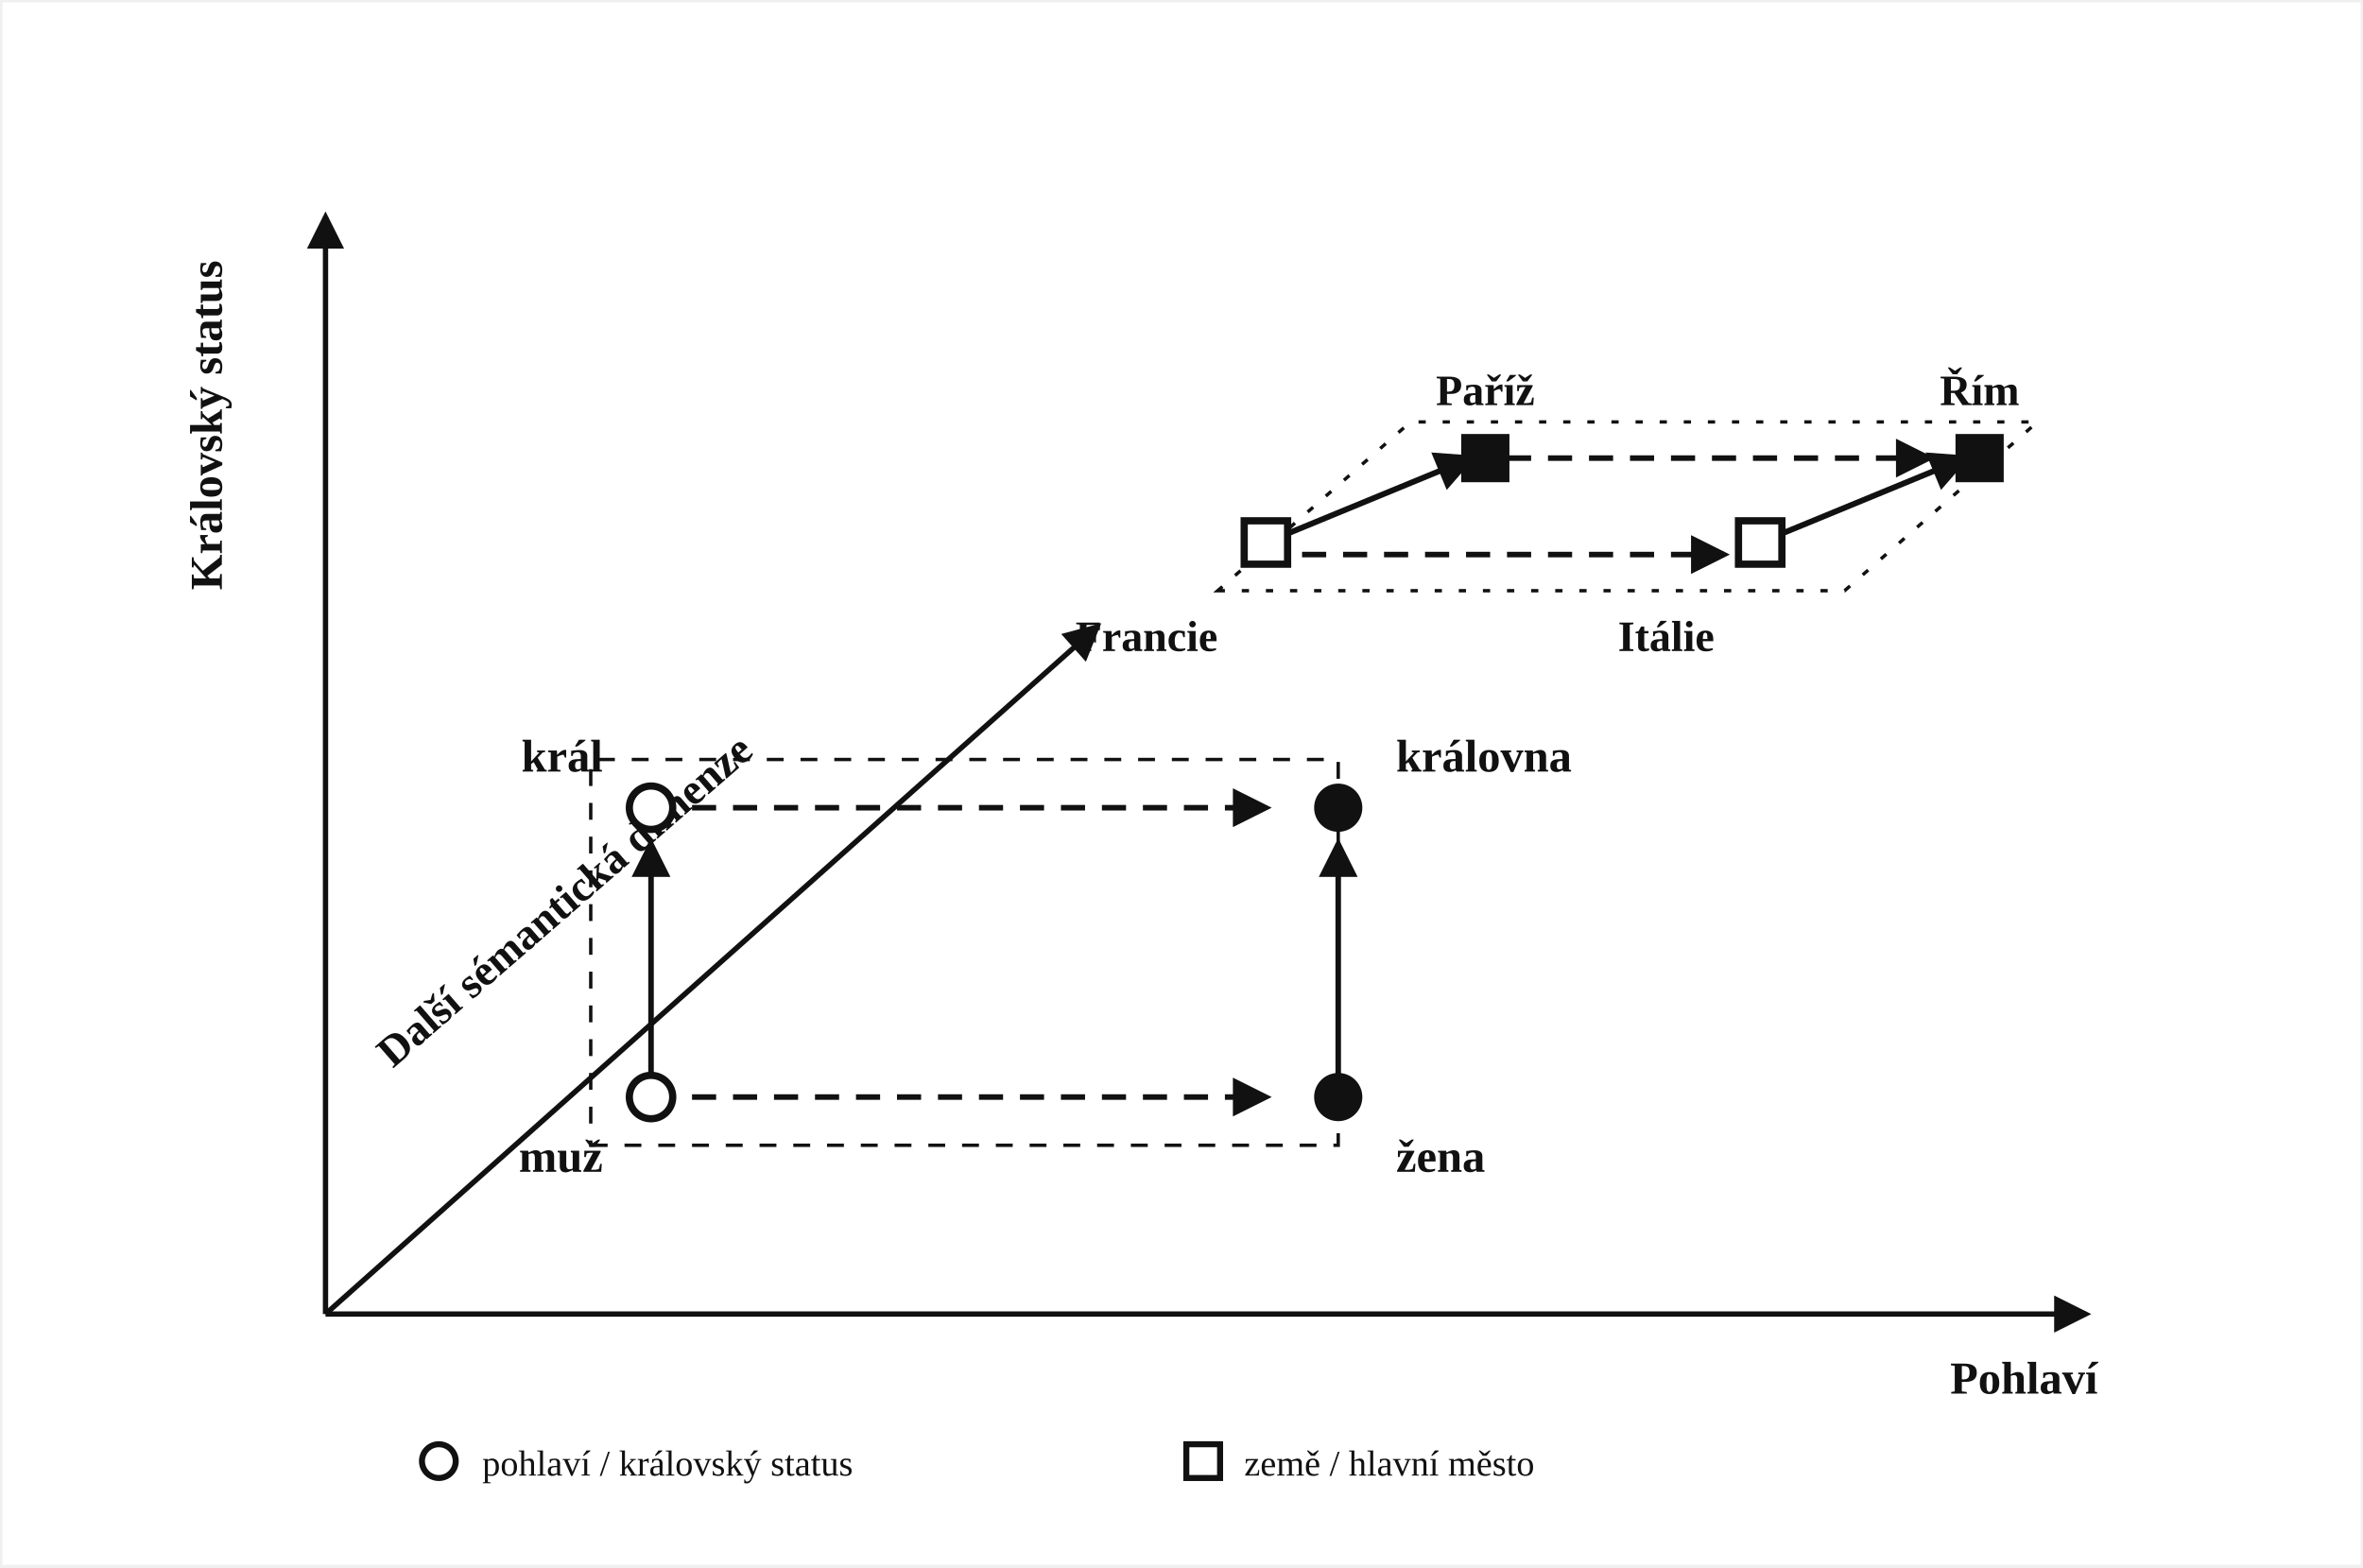
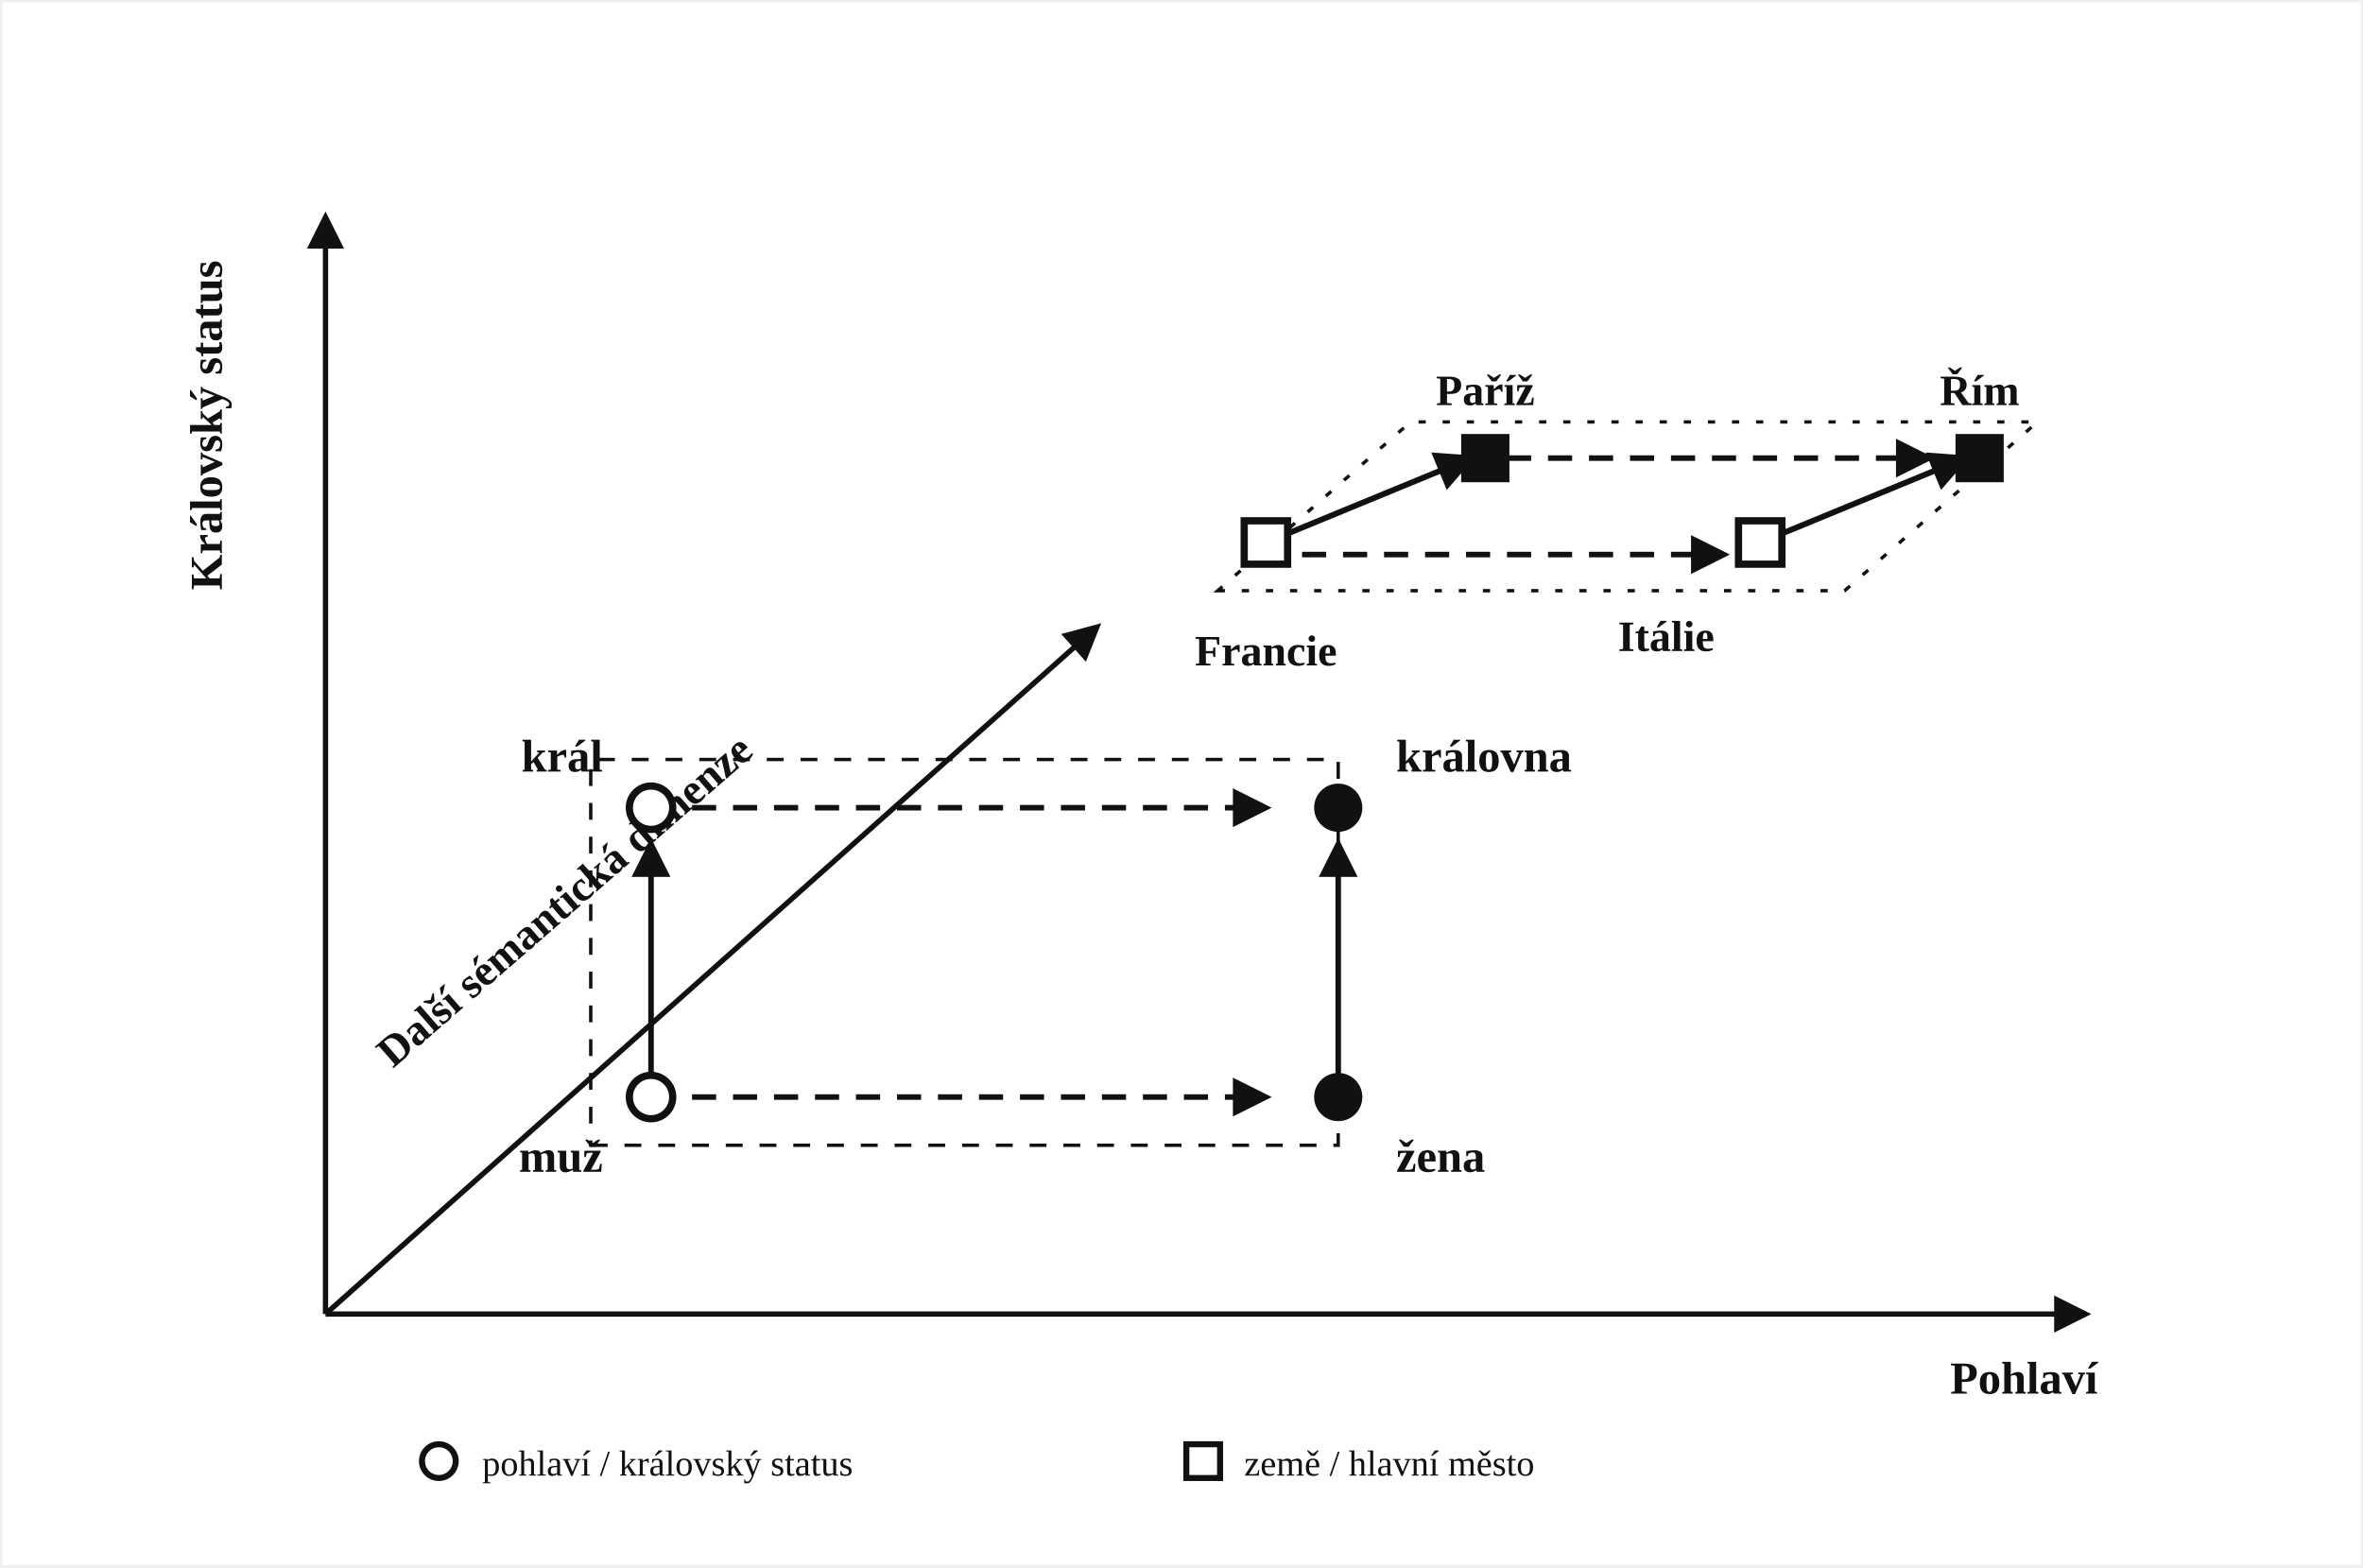
<svg xmlns="http://www.w3.org/2000/svg" viewBox="0 0 980 650" width="980" height="650">
  <defs>
    <marker id="arrow" viewBox="0 0 10 10" refX="8.5" refY="5" markerWidth="7" markerHeight="7" orient="auto-start-reverse">
      <path d="M0 0 L10 5 L0 10 Z" fill="#111" />
    </marker>
  </defs>
  <rect x="1" y="1" width="978" height="648" fill="#fff" />
  <g font-family="Times New Roman, Liberation Serif, serif" fill="#111" stroke="#111">
    <line x1="135" y1="545" x2="865" y2="545" stroke-width="2.2" marker-end="url(#arrow)" />
    <line x1="135" y1="545" x2="135" y2="90" stroke-width="2.2" marker-end="url(#arrow)" />
    <line x1="135" y1="545" x2="455" y2="260" stroke-width="2.2" marker-end="url(#arrow)" />
    <text x="870" y="578" text-anchor="end" font-size="19" font-weight="700" stroke="none">Pohlaví</text>
    <text x="92" y="108" transform="rotate(-90 92 108)" text-anchor="end" font-size="19" font-weight="700" stroke="none">Královský status</text>
    <text x="238" y="378" transform="rotate(-41 238 378)" text-anchor="middle" font-size="18" font-weight="700" stroke="none">Další sémantická dimenze</text>
    <polygon points="245,475 555,475 555,315 245,315" fill="none" stroke-width="1.4" stroke-dasharray="7 7" />
    <line x1="270" y1="455" x2="525" y2="455" stroke-width="2.3" stroke-dasharray="10 7" marker-end="url(#arrow)" />
    <line x1="270" y1="335" x2="525" y2="335" stroke-width="2.3" stroke-dasharray="10 7" marker-end="url(#arrow)" />
    <line x1="270" y1="448" x2="270" y2="350" stroke-width="2.3" marker-end="url(#arrow)" />
    <line x1="555" y1="448" x2="555" y2="350" stroke-width="2.3" marker-end="url(#arrow)" />
    <circle cx="270" cy="455" r="9" fill="#fff" stroke-width="3" />
    <circle cx="555" cy="455" r="9" fill="#111" stroke-width="2" />
    <circle cx="270" cy="335" r="9" fill="#fff" stroke-width="3" />
    <circle cx="555" cy="335" r="9" fill="#111" stroke-width="2" />
    <g font-size="19" font-weight="700" stroke="none">
      <text x="250" y="486" text-anchor="end">muž</text>
      <text x="579" y="486">žena</text>
      <text x="250" y="320" text-anchor="end">král</text>
      <text x="579" y="320">královna</text>
    </g>
    <polygon points="505,245 765,245 845,175 585,175" fill="none" stroke-width="1.4" stroke-dasharray="3 7" />
    <line x1="525" y1="225" x2="610" y2="190" stroke-width="2.4" marker-end="url(#arrow)" />
    <line x1="730" y1="225" x2="815" y2="190" stroke-width="2.4" marker-end="url(#arrow)" />
    <line x1="540" y1="230" x2="715" y2="230" stroke-width="2.3" stroke-dasharray="10 7" marker-end="url(#arrow)" />
    <line x1="625" y1="190" x2="800" y2="190" stroke-width="2.3" stroke-dasharray="10 7" marker-end="url(#arrow)" />
    <rect x="516" y="216" width="18" height="18" fill="#fff" stroke-width="3" />
    <rect x="607" y="181" width="18" height="18" fill="#111" stroke-width="2" />
    <rect x="721" y="216" width="18" height="18" fill="#fff" stroke-width="3" />
    <rect x="812" y="181" width="18" height="18" fill="#111" stroke-width="2" />
    <g font-size="18" font-weight="700" stroke="none">
-       <text x="505" y="270" text-anchor="end">Francie</text>
+       <text x="525" y="276" text-anchor="middle">Francie</text>
      <text x="616" y="168" text-anchor="middle">Paříž</text>
      <text x="711" y="270" text-anchor="end">Itálie</text>
      <text x="821" y="168" text-anchor="middle">Řím</text>
    </g>
    <circle cx="182" cy="606" r="7" fill="#fff" stroke-width="2.5" />
    <text x="200" y="612" font-size="15" stroke="none">pohlaví / královský status</text>
    <rect x="492" y="599" width="14" height="14" fill="#fff" stroke-width="2.5" />
    <text x="516" y="612" font-size="15" stroke="none">země / hlavní město</text>
  </g>
</svg>
